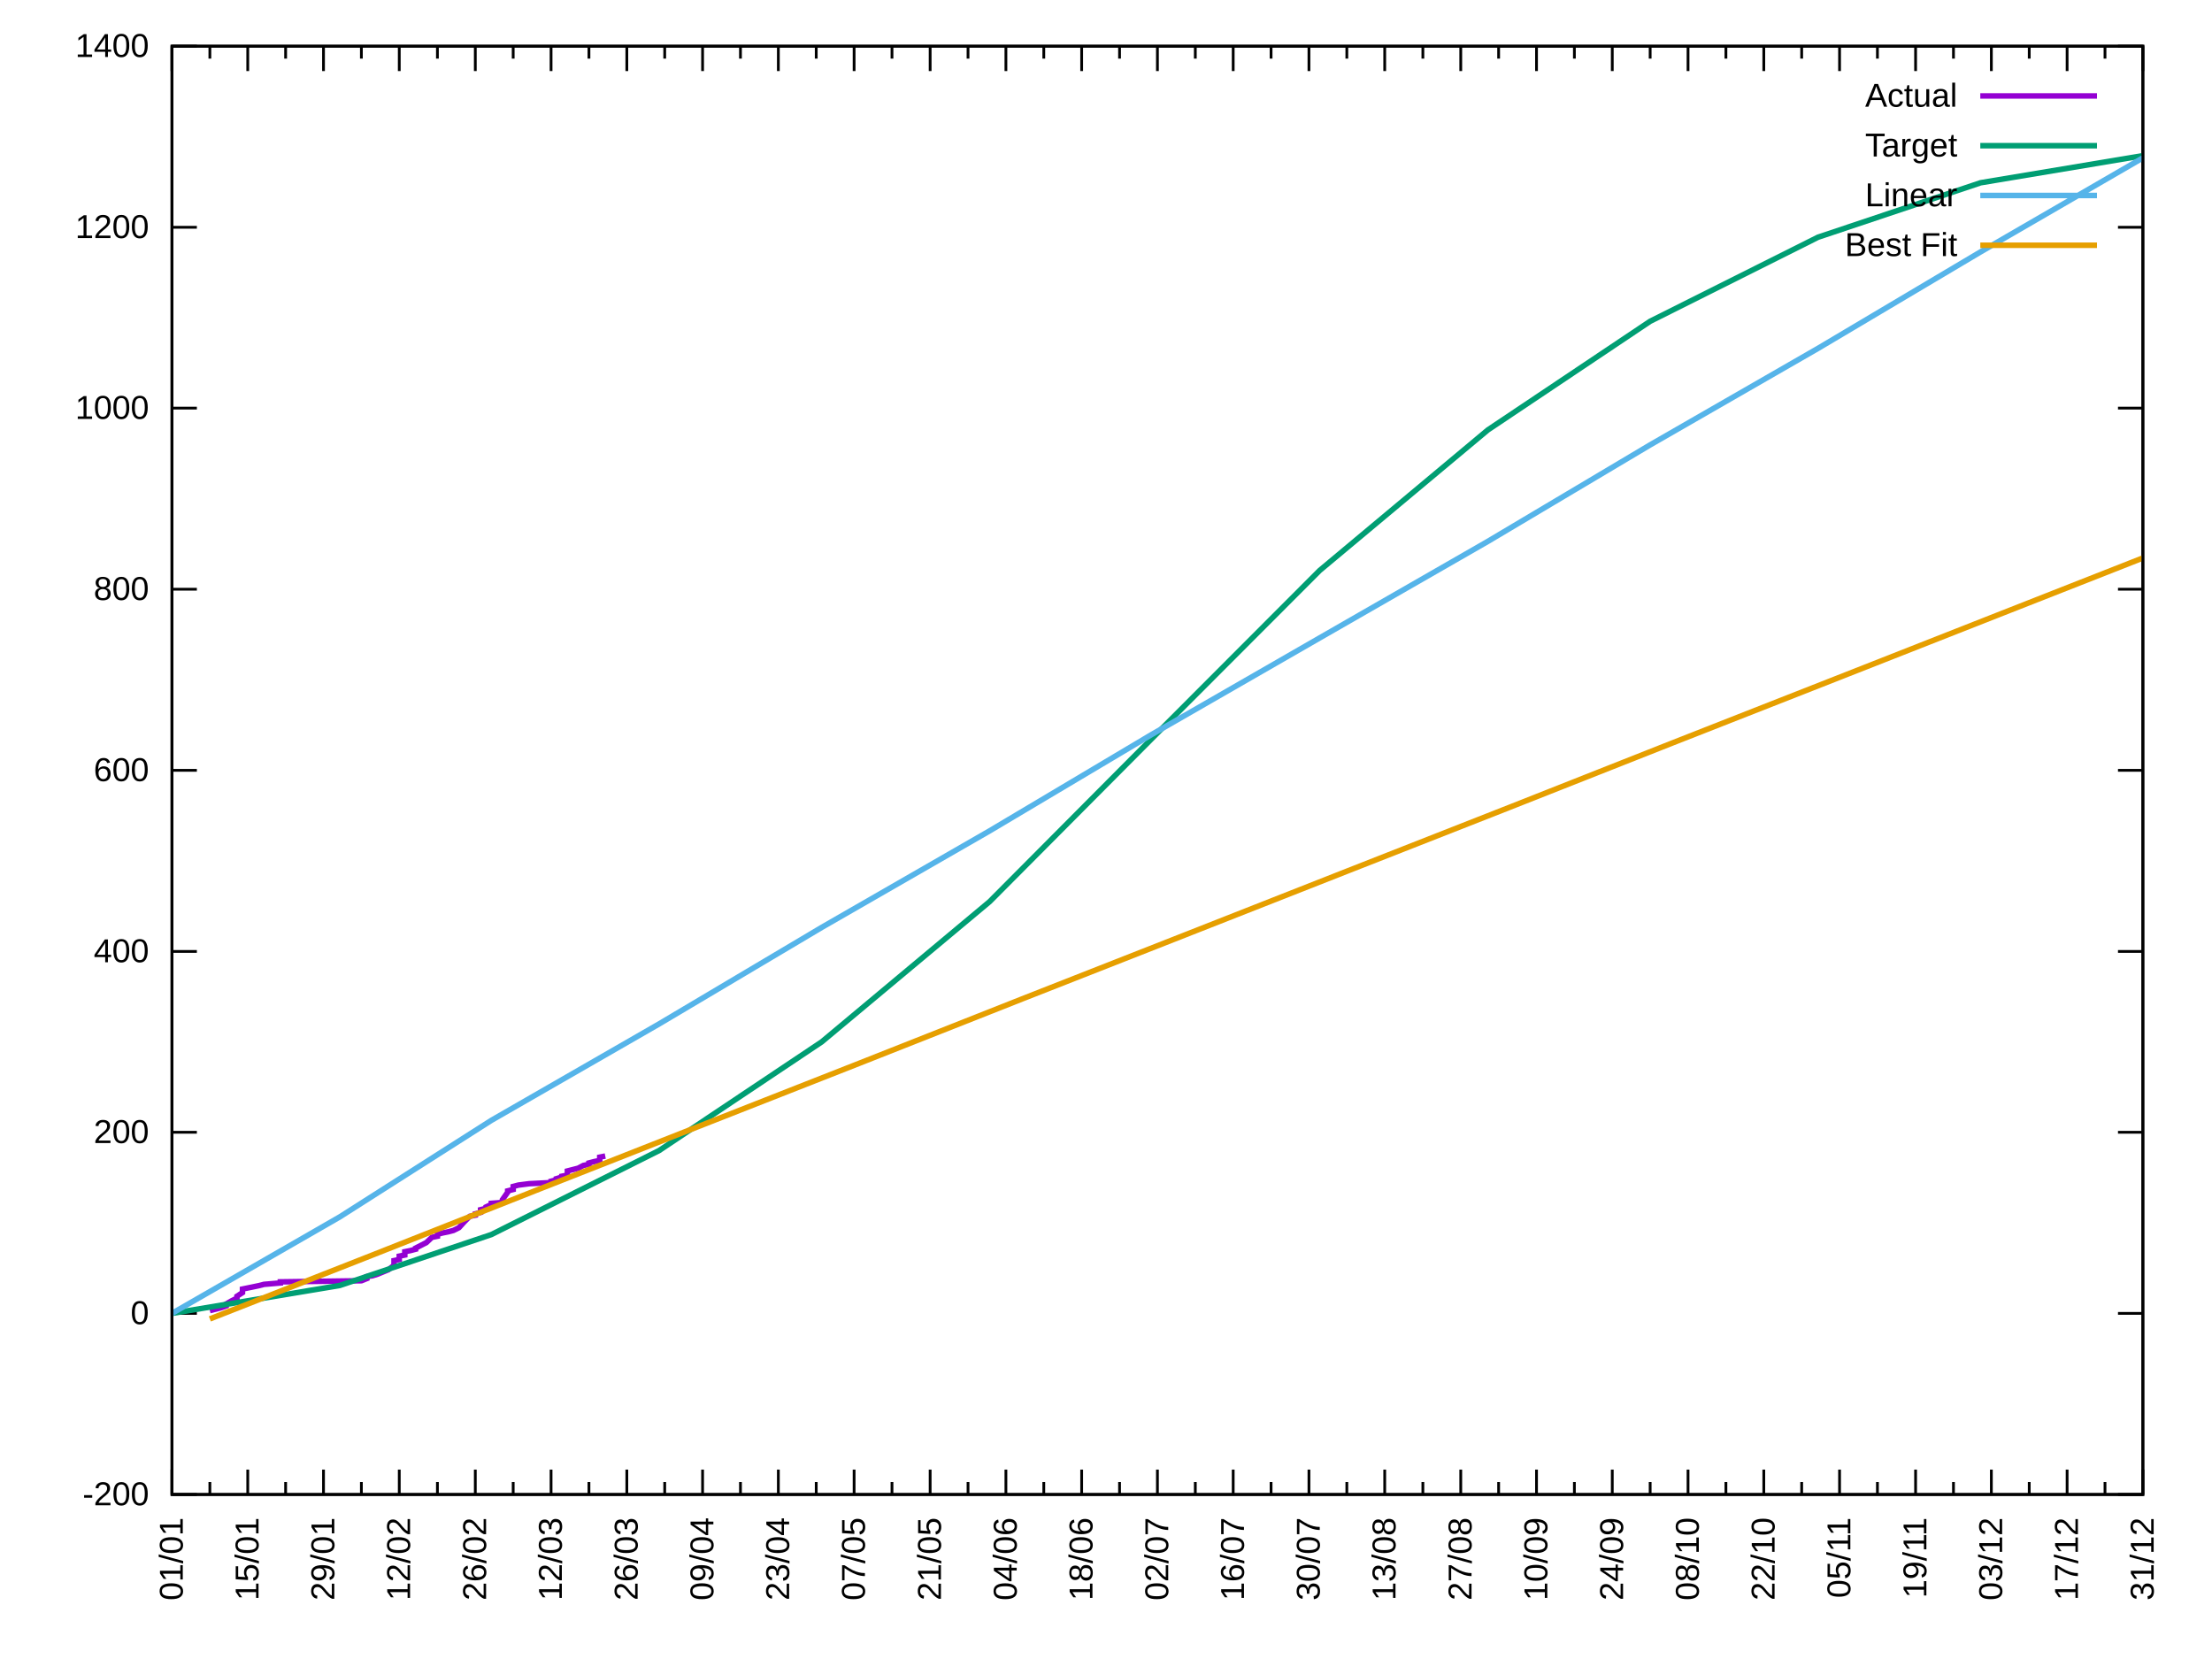
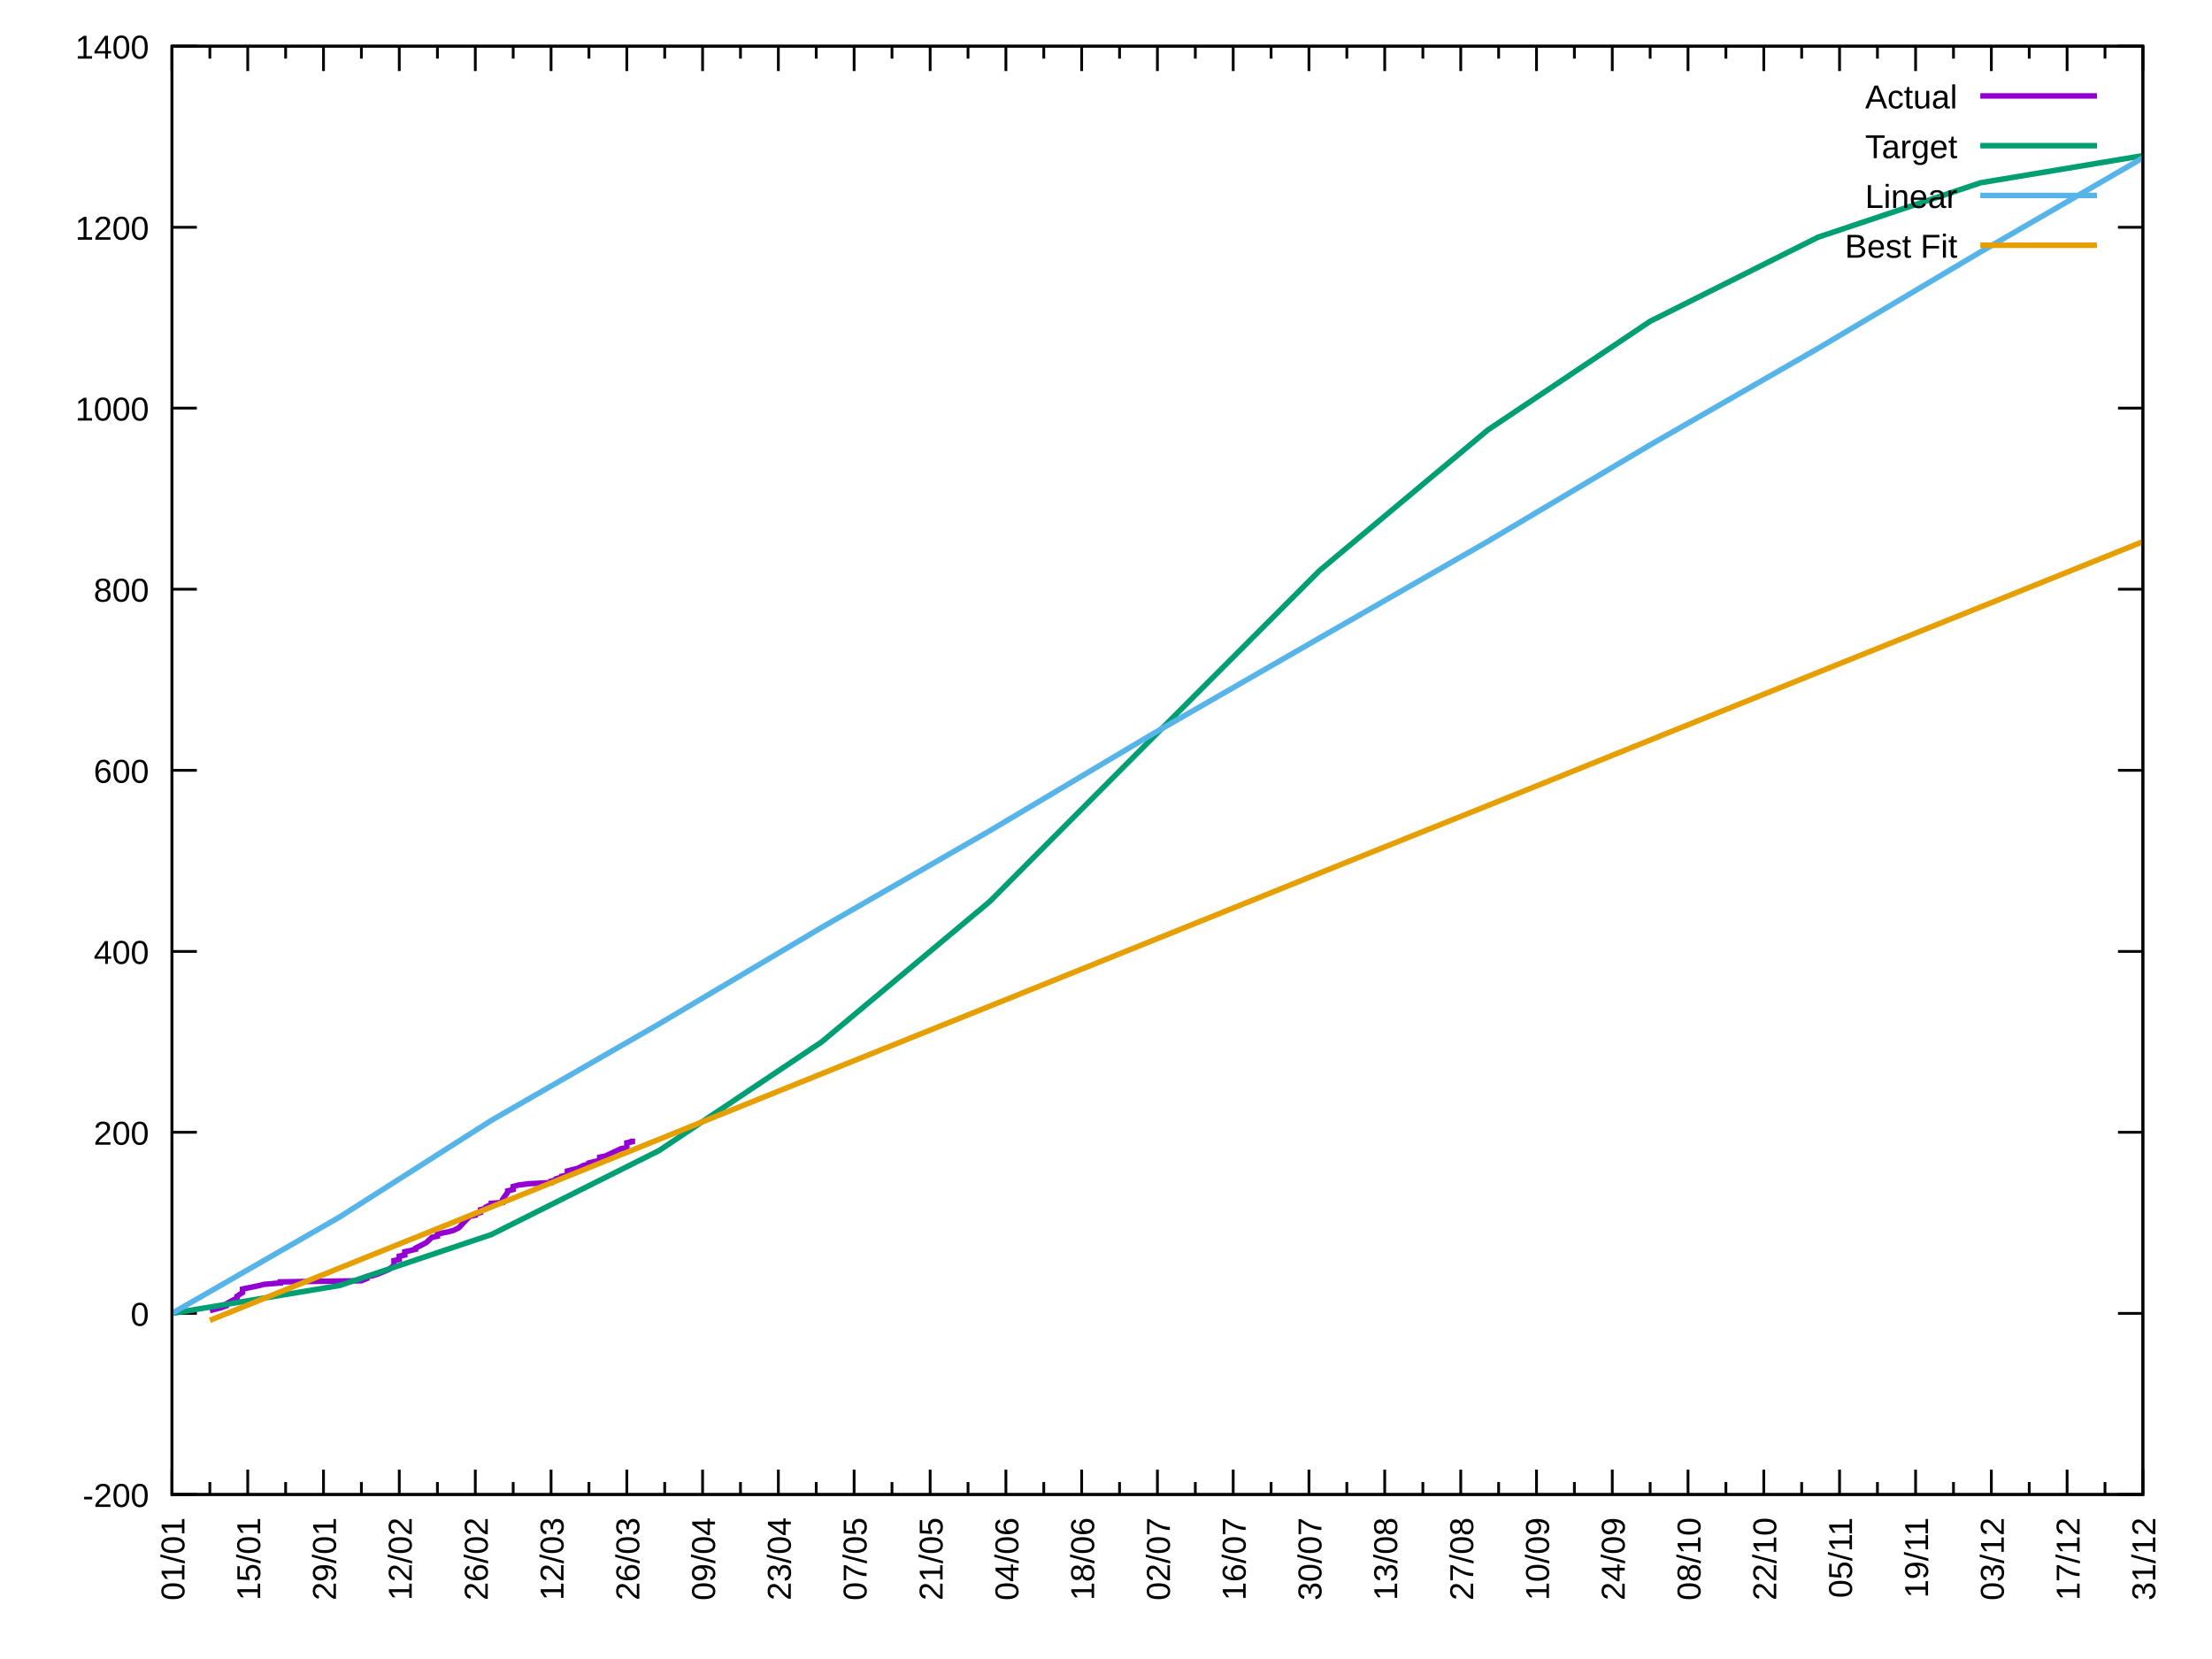
<svg xmlns="http://www.w3.org/2000/svg" xmlns:xlink="http://www.w3.org/1999/xlink" width="800" height="600" viewBox="0 0 800 600">
  <g id="gnuplot_canvas">
    <rect x="0" y="0" width="800" height="600" fill="none" />
    <defs>
      <circle id="gpDot" r="0.5" stroke-width="0.5" />
      <path id="gpPt0" stroke-width="0.222" stroke="currentColor" d="M-1,0 h2 M0,-1 v2" />
      <path id="gpPt1" stroke-width="0.222" stroke="currentColor" d="M-1,-1 L1,1 M1,-1 L-1,1" />
      <path id="gpPt2" stroke-width="0.222" stroke="currentColor" d="M-1,0 L1,0 M0,-1 L0,1 M-1,-1 L1,1 M-1,1 L1,-1" />
      <rect id="gpPt3" stroke-width="0.222" stroke="currentColor" x="-1" y="-1" width="2" height="2" />
      <rect id="gpPt4" stroke-width="0.222" stroke="currentColor" fill="currentColor" x="-1" y="-1" width="2" height="2" />
      <circle id="gpPt5" stroke-width="0.222" stroke="currentColor" cx="0" cy="0" r="1" />
      <use xlink:href="#gpPt5" id="gpPt6" fill="currentColor" stroke="none" />
      <path id="gpPt7" stroke-width="0.222" stroke="currentColor" d="M0,-1.33 L-1.33,0.67 L1.33,0.67 z" />
      <use xlink:href="#gpPt7" id="gpPt8" fill="currentColor" stroke="none" />
      <use xlink:href="#gpPt7" id="gpPt9" stroke="currentColor" transform="rotate(180)" />
      <use xlink:href="#gpPt9" id="gpPt10" fill="currentColor" stroke="none" />
      <use xlink:href="#gpPt3" id="gpPt11" stroke="currentColor" transform="rotate(45)" />
      <use xlink:href="#gpPt11" id="gpPt12" fill="currentColor" stroke="none" />
      <path id="gpPt13" stroke-width="0.222" stroke="currentColor" d="M0,1.330 L1.265,0.411 L0.782,-1.067 L-0.782,-1.076 L-1.265,0.411 z" />
      <use xlink:href="#gpPt13" id="gpPt14" fill="currentColor" stroke="none" />
      <filter id="textbox" filterUnits="objectBoundingBox" x="0" y="0" height="1" width="1">
        <feFlood flood-color="white" flood-opacity="1" result="bgnd" />
        <feComposite in="SourceGraphic" in2="bgnd" operator="atop" />
      </filter>
      <filter id="greybox" filterUnits="objectBoundingBox" x="0" y="0" height="1" width="1">
        <feFlood flood-color="lightgrey" flood-opacity="1" result="grey" />
        <feComposite in="SourceGraphic" in2="grey" operator="atop" />
      </filter>
    </defs>
    <g fill="none" color="white" stroke="currentColor" stroke-width="1.00" stroke-linecap="butt" stroke-linejoin="miter">
</g>
    <g fill="none" color="black" stroke="currentColor" stroke-width="1.00" stroke-linecap="butt" stroke-linejoin="miter">
      <path stroke="black" d="M62.2,540.5 L71.2,540.5 M775.0,540.5 L766.0,540.5  " />
-       <g transform="translate(53.9,544.4)" stroke="none" fill="black" font-family="Arial" font-size="12.00" text-anchor="end">
+       <g transform="translate(53.9,545.0)" stroke="none" fill="black" font-family="Arial" font-size="12.00" text-anchor="end">
        <text>
          <tspan font-family="Arial">-200</tspan>
        </text>
      </g>
    </g>
    <g fill="none" color="black" stroke="currentColor" stroke-width="1.00" stroke-linecap="butt" stroke-linejoin="miter">
      <path stroke="black" d="M62.2,475.0 L71.2,475.0 M775.0,475.0 L766.0,475.0  " />
-       <g transform="translate(53.9,478.9)" stroke="none" fill="black" font-family="Arial" font-size="12.00" text-anchor="end">
+       <g transform="translate(53.9,479.5)" stroke="none" fill="black" font-family="Arial" font-size="12.00" text-anchor="end">
        <text>
          <tspan font-family="Arial"> 0</tspan>
        </text>
      </g>
    </g>
    <g fill="none" color="black" stroke="currentColor" stroke-width="1.00" stroke-linecap="butt" stroke-linejoin="miter">
      <path stroke="black" d="M62.2,409.5 L71.2,409.5 M775.0,409.5 L766.0,409.5  " />
-       <g transform="translate(53.9,413.4)" stroke="none" fill="black" font-family="Arial" font-size="12.00" text-anchor="end">
+       <g transform="translate(53.9,414.0)" stroke="none" fill="black" font-family="Arial" font-size="12.00" text-anchor="end">
        <text>
          <tspan font-family="Arial"> 200</tspan>
        </text>
      </g>
    </g>
    <g fill="none" color="black" stroke="currentColor" stroke-width="1.00" stroke-linecap="butt" stroke-linejoin="miter">
      <path stroke="black" d="M62.2,344.1 L71.2,344.1 M775.0,344.1 L766.0,344.1  " />
-       <g transform="translate(53.9,348.0)" stroke="none" fill="black" font-family="Arial" font-size="12.00" text-anchor="end">
+       <g transform="translate(53.9,348.6)" stroke="none" fill="black" font-family="Arial" font-size="12.00" text-anchor="end">
        <text>
          <tspan font-family="Arial"> 400</tspan>
        </text>
      </g>
    </g>
    <g fill="none" color="black" stroke="currentColor" stroke-width="1.00" stroke-linecap="butt" stroke-linejoin="miter">
      <path stroke="black" d="M62.2,278.6 L71.2,278.6 M775.0,278.6 L766.0,278.6  " />
-       <g transform="translate(53.9,282.5)" stroke="none" fill="black" font-family="Arial" font-size="12.00" text-anchor="end">
+       <g transform="translate(53.9,283.1)" stroke="none" fill="black" font-family="Arial" font-size="12.00" text-anchor="end">
        <text>
          <tspan font-family="Arial"> 600</tspan>
        </text>
      </g>
    </g>
    <g fill="none" color="black" stroke="currentColor" stroke-width="1.00" stroke-linecap="butt" stroke-linejoin="miter">
      <path stroke="black" d="M62.2,213.1 L71.2,213.1 M775.0,213.1 L766.0,213.1  " />
-       <g transform="translate(53.9,217.0)" stroke="none" fill="black" font-family="Arial" font-size="12.00" text-anchor="end">
+       <g transform="translate(53.9,217.6)" stroke="none" fill="black" font-family="Arial" font-size="12.00" text-anchor="end">
        <text>
          <tspan font-family="Arial"> 800</tspan>
        </text>
      </g>
    </g>
    <g fill="none" color="black" stroke="currentColor" stroke-width="1.00" stroke-linecap="butt" stroke-linejoin="miter">
      <path stroke="black" d="M62.2,147.6 L71.2,147.6 M775.0,147.6 L766.0,147.6  " />
-       <g transform="translate(53.9,151.5)" stroke="none" fill="black" font-family="Arial" font-size="12.00" text-anchor="end">
+       <g transform="translate(53.9,152.1)" stroke="none" fill="black" font-family="Arial" font-size="12.00" text-anchor="end">
        <text>
          <tspan font-family="Arial"> 1000</tspan>
        </text>
      </g>
    </g>
    <g fill="none" color="black" stroke="currentColor" stroke-width="1.00" stroke-linecap="butt" stroke-linejoin="miter">
      <path stroke="black" d="M62.2,82.2 L71.2,82.2 M775.0,82.2 L766.0,82.2  " />
-       <g transform="translate(53.9,86.1)" stroke="none" fill="black" font-family="Arial" font-size="12.00" text-anchor="end">
+       <g transform="translate(53.9,86.7)" stroke="none" fill="black" font-family="Arial" font-size="12.00" text-anchor="end">
        <text>
          <tspan font-family="Arial"> 1200</tspan>
        </text>
      </g>
    </g>
    <g fill="none" color="black" stroke="currentColor" stroke-width="1.00" stroke-linecap="butt" stroke-linejoin="miter">
      <path stroke="black" d="M62.2,16.7 L71.2,16.7 M775.0,16.7 L766.0,16.7  " />
-       <g transform="translate(53.9,20.6)" stroke="none" fill="black" font-family="Arial" font-size="12.00" text-anchor="end">
+       <g transform="translate(53.9,21.2)" stroke="none" fill="black" font-family="Arial" font-size="12.00" text-anchor="end">
        <text>
          <tspan font-family="Arial"> 1400</tspan>
        </text>
      </g>
    </g>
    <g fill="none" color="black" stroke="currentColor" stroke-width="1.00" stroke-linecap="butt" stroke-linejoin="miter">
      <path stroke="black" d="M62.2,540.5 L62.2,531.5 M62.2,16.7 L62.2,25.7  " />
-       <g transform="translate(66.1,548.8) rotate(270)" stroke="none" fill="black" font-family="Arial" font-size="12.00" text-anchor="end">
+       <g transform="translate(66.7,548.8) rotate(270)" stroke="none" fill="black" font-family="Arial" font-size="12.00" text-anchor="end">
        <text>
          <tspan font-family="Arial">01/01</tspan>
        </text>
      </g>
    </g>
    <g fill="none" color="black" stroke="currentColor" stroke-width="1.00" stroke-linecap="butt" stroke-linejoin="miter">
      <path stroke="black" d="M75.9,540.5 L75.9,536.0 M75.9,16.7 L75.9,21.2 M89.6,540.5 L89.6,531.5 M89.6,16.7 L89.6,25.7    " />
-       <g transform="translate(93.5,548.8) rotate(270)" stroke="none" fill="black" font-family="Arial" font-size="12.00" text-anchor="end">
+       <g transform="translate(94.1,548.8) rotate(270)" stroke="none" fill="black" font-family="Arial" font-size="12.00" text-anchor="end">
        <text>
          <tspan font-family="Arial">15/01</tspan>
        </text>
      </g>
    </g>
    <g fill="none" color="black" stroke="currentColor" stroke-width="1.00" stroke-linecap="butt" stroke-linejoin="miter">
      <path stroke="black" d="M103.3,540.5 L103.3,536.0 M103.3,16.7 L103.3,21.2 M117.0,540.5 L117.0,531.5 M117.0,16.7 L117.0,25.7    " />
-       <g transform="translate(120.9,548.8) rotate(270)" stroke="none" fill="black" font-family="Arial" font-size="12.00" text-anchor="end">
+       <g transform="translate(121.5,548.8) rotate(270)" stroke="none" fill="black" font-family="Arial" font-size="12.00" text-anchor="end">
        <text>
          <tspan font-family="Arial">29/01</tspan>
        </text>
      </g>
    </g>
    <g fill="none" color="black" stroke="currentColor" stroke-width="1.00" stroke-linecap="butt" stroke-linejoin="miter">
      <path stroke="black" d="M130.7,540.5 L130.7,536.0 M130.7,16.7 L130.7,21.2 M144.4,540.5 L144.4,531.5 M144.4,16.7 L144.4,25.7    " />
-       <g transform="translate(148.3,548.8) rotate(270)" stroke="none" fill="black" font-family="Arial" font-size="12.00" text-anchor="end">
+       <g transform="translate(148.9,548.8) rotate(270)" stroke="none" fill="black" font-family="Arial" font-size="12.00" text-anchor="end">
        <text>
          <tspan font-family="Arial">12/02</tspan>
        </text>
      </g>
    </g>
    <g fill="none" color="black" stroke="currentColor" stroke-width="1.00" stroke-linecap="butt" stroke-linejoin="miter">
      <path stroke="black" d="M158.2,540.5 L158.2,536.0 M158.2,16.7 L158.2,21.2 M171.9,540.5 L171.9,531.5 M171.9,16.7 L171.9,25.7    " />
-       <g transform="translate(175.8,548.8) rotate(270)" stroke="none" fill="black" font-family="Arial" font-size="12.00" text-anchor="end">
+       <g transform="translate(176.4,548.8) rotate(270)" stroke="none" fill="black" font-family="Arial" font-size="12.00" text-anchor="end">
        <text>
          <tspan font-family="Arial">26/02</tspan>
        </text>
      </g>
    </g>
    <g fill="none" color="black" stroke="currentColor" stroke-width="1.00" stroke-linecap="butt" stroke-linejoin="miter">
      <path stroke="black" d="M185.6,540.5 L185.6,536.0 M185.6,16.7 L185.6,21.2 M199.3,540.5 L199.3,531.5 M199.3,16.7 L199.3,25.7    " />
-       <g transform="translate(203.2,548.8) rotate(270)" stroke="none" fill="black" font-family="Arial" font-size="12.00" text-anchor="end">
+       <g transform="translate(203.8,548.8) rotate(270)" stroke="none" fill="black" font-family="Arial" font-size="12.00" text-anchor="end">
        <text>
          <tspan font-family="Arial">12/03</tspan>
        </text>
      </g>
    </g>
    <g fill="none" color="black" stroke="currentColor" stroke-width="1.00" stroke-linecap="butt" stroke-linejoin="miter">
      <path stroke="black" d="M213.0,540.5 L213.0,536.0 M213.0,16.7 L213.0,21.2 M226.7,540.5 L226.7,531.5 M226.7,16.7 L226.7,25.7    " />
-       <g transform="translate(230.6,548.8) rotate(270)" stroke="none" fill="black" font-family="Arial" font-size="12.00" text-anchor="end">
+       <g transform="translate(231.2,548.8) rotate(270)" stroke="none" fill="black" font-family="Arial" font-size="12.00" text-anchor="end">
        <text>
          <tspan font-family="Arial">26/03</tspan>
        </text>
      </g>
    </g>
    <g fill="none" color="black" stroke="currentColor" stroke-width="1.00" stroke-linecap="butt" stroke-linejoin="miter">
      <path stroke="black" d="M240.4,540.5 L240.4,536.0 M240.4,16.7 L240.4,21.2 M254.1,540.5 L254.1,531.5 M254.1,16.7 L254.1,25.7    " />
-       <g transform="translate(258.0,548.8) rotate(270)" stroke="none" fill="black" font-family="Arial" font-size="12.00" text-anchor="end">
+       <g transform="translate(258.6,548.8) rotate(270)" stroke="none" fill="black" font-family="Arial" font-size="12.00" text-anchor="end">
        <text>
          <tspan font-family="Arial">09/04</tspan>
        </text>
      </g>
    </g>
    <g fill="none" color="black" stroke="currentColor" stroke-width="1.00" stroke-linecap="butt" stroke-linejoin="miter">
      <path stroke="black" d="M267.8,540.5 L267.8,536.0 M267.8,16.7 L267.8,21.2 M281.5,540.5 L281.5,531.5 M281.5,16.7 L281.5,25.7    " />
-       <g transform="translate(285.4,548.8) rotate(270)" stroke="none" fill="black" font-family="Arial" font-size="12.00" text-anchor="end">
+       <g transform="translate(286.0,548.8) rotate(270)" stroke="none" fill="black" font-family="Arial" font-size="12.00" text-anchor="end">
        <text>
          <tspan font-family="Arial">23/04</tspan>
        </text>
      </g>
    </g>
    <g fill="none" color="black" stroke="currentColor" stroke-width="1.00" stroke-linecap="butt" stroke-linejoin="miter">
      <path stroke="black" d="M295.2,540.5 L295.2,536.0 M295.2,16.7 L295.2,21.2 M308.9,540.5 L308.9,531.5 M308.9,16.7 L308.9,25.7    " />
-       <g transform="translate(312.8,548.8) rotate(270)" stroke="none" fill="black" font-family="Arial" font-size="12.00" text-anchor="end">
+       <g transform="translate(313.4,548.8) rotate(270)" stroke="none" fill="black" font-family="Arial" font-size="12.00" text-anchor="end">
        <text>
          <tspan font-family="Arial">07/05</tspan>
        </text>
      </g>
    </g>
    <g fill="none" color="black" stroke="currentColor" stroke-width="1.00" stroke-linecap="butt" stroke-linejoin="miter">
      <path stroke="black" d="M322.6,540.5 L322.6,536.0 M322.6,16.7 L322.6,21.2 M336.4,540.5 L336.4,531.5 M336.4,16.7 L336.4,25.7    " />
-       <g transform="translate(340.3,548.8) rotate(270)" stroke="none" fill="black" font-family="Arial" font-size="12.00" text-anchor="end">
+       <g transform="translate(340.9,548.8) rotate(270)" stroke="none" fill="black" font-family="Arial" font-size="12.00" text-anchor="end">
        <text>
          <tspan font-family="Arial">21/05</tspan>
        </text>
      </g>
    </g>
    <g fill="none" color="black" stroke="currentColor" stroke-width="1.00" stroke-linecap="butt" stroke-linejoin="miter">
      <path stroke="black" d="M350.1,540.5 L350.1,536.0 M350.1,16.7 L350.1,21.2 M363.8,540.5 L363.8,531.5 M363.8,16.7 L363.8,25.7    " />
-       <g transform="translate(367.7,548.8) rotate(270)" stroke="none" fill="black" font-family="Arial" font-size="12.00" text-anchor="end">
+       <g transform="translate(368.3,548.8) rotate(270)" stroke="none" fill="black" font-family="Arial" font-size="12.00" text-anchor="end">
        <text>
          <tspan font-family="Arial">04/06</tspan>
        </text>
      </g>
    </g>
    <g fill="none" color="black" stroke="currentColor" stroke-width="1.00" stroke-linecap="butt" stroke-linejoin="miter">
      <path stroke="black" d="M377.5,540.5 L377.5,536.0 M377.5,16.7 L377.5,21.2 M391.2,540.5 L391.2,531.5 M391.2,16.7 L391.2,25.7    " />
-       <g transform="translate(395.1,548.8) rotate(270)" stroke="none" fill="black" font-family="Arial" font-size="12.00" text-anchor="end">
+       <g transform="translate(395.7,548.8) rotate(270)" stroke="none" fill="black" font-family="Arial" font-size="12.00" text-anchor="end">
        <text>
          <tspan font-family="Arial">18/06</tspan>
        </text>
      </g>
    </g>
    <g fill="none" color="black" stroke="currentColor" stroke-width="1.00" stroke-linecap="butt" stroke-linejoin="miter">
      <path stroke="black" d="M404.9,540.5 L404.9,536.0 M404.9,16.7 L404.9,21.2 M418.6,540.5 L418.6,531.5 M418.6,16.7 L418.6,25.7    " />
-       <g transform="translate(422.5,548.8) rotate(270)" stroke="none" fill="black" font-family="Arial" font-size="12.00" text-anchor="end">
+       <g transform="translate(423.1,548.8) rotate(270)" stroke="none" fill="black" font-family="Arial" font-size="12.00" text-anchor="end">
        <text>
          <tspan font-family="Arial">02/07</tspan>
        </text>
      </g>
    </g>
    <g fill="none" color="black" stroke="currentColor" stroke-width="1.00" stroke-linecap="butt" stroke-linejoin="miter">
      <path stroke="black" d="M432.3,540.5 L432.3,536.0 M432.3,16.7 L432.3,21.2 M446.0,540.5 L446.0,531.5 M446.0,16.7 L446.0,25.7    " />
-       <g transform="translate(449.9,548.8) rotate(270)" stroke="none" fill="black" font-family="Arial" font-size="12.00" text-anchor="end">
+       <g transform="translate(450.5,548.8) rotate(270)" stroke="none" fill="black" font-family="Arial" font-size="12.00" text-anchor="end">
        <text>
          <tspan font-family="Arial">16/07</tspan>
        </text>
      </g>
    </g>
    <g fill="none" color="black" stroke="currentColor" stroke-width="1.00" stroke-linecap="butt" stroke-linejoin="miter">
      <path stroke="black" d="M459.7,540.5 L459.7,536.0 M459.7,16.7 L459.7,21.2 M473.4,540.5 L473.4,531.5 M473.4,16.7 L473.4,25.7    " />
-       <g transform="translate(477.3,548.8) rotate(270)" stroke="none" fill="black" font-family="Arial" font-size="12.00" text-anchor="end">
+       <g transform="translate(477.9,548.8) rotate(270)" stroke="none" fill="black" font-family="Arial" font-size="12.00" text-anchor="end">
        <text>
          <tspan font-family="Arial">30/07</tspan>
        </text>
      </g>
    </g>
    <g fill="none" color="black" stroke="currentColor" stroke-width="1.00" stroke-linecap="butt" stroke-linejoin="miter">
      <path stroke="black" d="M487.1,540.5 L487.1,536.0 M487.1,16.7 L487.1,21.2 M500.8,540.5 L500.8,531.5 M500.8,16.7 L500.8,25.7    " />
-       <g transform="translate(504.7,548.8) rotate(270)" stroke="none" fill="black" font-family="Arial" font-size="12.00" text-anchor="end">
+       <g transform="translate(505.3,548.8) rotate(270)" stroke="none" fill="black" font-family="Arial" font-size="12.00" text-anchor="end">
        <text>
          <tspan font-family="Arial">13/08</tspan>
        </text>
      </g>
    </g>
    <g fill="none" color="black" stroke="currentColor" stroke-width="1.00" stroke-linecap="butt" stroke-linejoin="miter">
      <path stroke="black" d="M514.6,540.5 L514.6,536.0 M514.6,16.7 L514.6,21.2 M528.3,540.5 L528.3,531.5 M528.3,16.7 L528.3,25.7    " />
-       <g transform="translate(532.2,548.8) rotate(270)" stroke="none" fill="black" font-family="Arial" font-size="12.00" text-anchor="end">
+       <g transform="translate(532.8,548.8) rotate(270)" stroke="none" fill="black" font-family="Arial" font-size="12.00" text-anchor="end">
        <text>
          <tspan font-family="Arial">27/08</tspan>
        </text>
      </g>
    </g>
    <g fill="none" color="black" stroke="currentColor" stroke-width="1.00" stroke-linecap="butt" stroke-linejoin="miter">
      <path stroke="black" d="M542.0,540.5 L542.0,536.0 M542.0,16.7 L542.0,21.2 M555.7,540.5 L555.7,531.5 M555.7,16.7 L555.7,25.7    " />
-       <g transform="translate(559.6,548.8) rotate(270)" stroke="none" fill="black" font-family="Arial" font-size="12.00" text-anchor="end">
+       <g transform="translate(560.2,548.8) rotate(270)" stroke="none" fill="black" font-family="Arial" font-size="12.00" text-anchor="end">
        <text>
          <tspan font-family="Arial">10/09</tspan>
        </text>
      </g>
    </g>
    <g fill="none" color="black" stroke="currentColor" stroke-width="1.00" stroke-linecap="butt" stroke-linejoin="miter">
      <path stroke="black" d="M569.4,540.5 L569.4,536.0 M569.4,16.7 L569.4,21.2 M583.1,540.5 L583.1,531.5 M583.1,16.7 L583.1,25.7    " />
-       <g transform="translate(587.0,548.8) rotate(270)" stroke="none" fill="black" font-family="Arial" font-size="12.00" text-anchor="end">
+       <g transform="translate(587.6,548.8) rotate(270)" stroke="none" fill="black" font-family="Arial" font-size="12.00" text-anchor="end">
        <text>
          <tspan font-family="Arial">24/09</tspan>
        </text>
      </g>
    </g>
    <g fill="none" color="black" stroke="currentColor" stroke-width="1.00" stroke-linecap="butt" stroke-linejoin="miter">
      <path stroke="black" d="M596.8,540.5 L596.8,536.0 M596.8,16.7 L596.8,21.2 M610.5,540.5 L610.5,531.5 M610.5,16.7 L610.5,25.7    " />
-       <g transform="translate(614.4,548.8) rotate(270)" stroke="none" fill="black" font-family="Arial" font-size="12.00" text-anchor="end">
+       <g transform="translate(615.0,548.8) rotate(270)" stroke="none" fill="black" font-family="Arial" font-size="12.00" text-anchor="end">
        <text>
          <tspan font-family="Arial">08/10</tspan>
        </text>
      </g>
    </g>
    <g fill="none" color="black" stroke="currentColor" stroke-width="1.00" stroke-linecap="butt" stroke-linejoin="miter">
      <path stroke="black" d="M624.2,540.5 L624.2,536.0 M624.2,16.7 L624.2,21.2 M637.9,540.5 L637.9,531.5 M637.9,16.7 L637.9,25.7    " />
-       <g transform="translate(641.8,548.8) rotate(270)" stroke="none" fill="black" font-family="Arial" font-size="12.00" text-anchor="end">
+       <g transform="translate(642.4,548.8) rotate(270)" stroke="none" fill="black" font-family="Arial" font-size="12.00" text-anchor="end">
        <text>
          <tspan font-family="Arial">22/10</tspan>
        </text>
      </g>
    </g>
    <g fill="none" color="black" stroke="currentColor" stroke-width="1.00" stroke-linecap="butt" stroke-linejoin="miter">
      <path stroke="black" d="M651.6,540.5 L651.6,536.0 M651.6,16.7 L651.6,21.2 M665.3,540.5 L665.3,531.5 M665.3,16.7 L665.3,25.7    " />
-       <g transform="translate(669.2,548.8) rotate(270)" stroke="none" fill="black" font-family="Arial" font-size="12.00" text-anchor="end">
+       <g transform="translate(669.8,548.8) rotate(270)" stroke="none" fill="black" font-family="Arial" font-size="12.00" text-anchor="end">
        <text>
          <tspan font-family="Arial">05/11</tspan>
        </text>
      </g>
    </g>
    <g fill="none" color="black" stroke="currentColor" stroke-width="1.00" stroke-linecap="butt" stroke-linejoin="miter">
      <path stroke="black" d="M679.0,540.5 L679.0,536.0 M679.0,16.7 L679.0,21.2 M692.8,540.5 L692.8,531.5 M692.8,16.7 L692.8,25.7    " />
-       <g transform="translate(696.7,548.8) rotate(270)" stroke="none" fill="black" font-family="Arial" font-size="12.00" text-anchor="end">
+       <g transform="translate(697.3,548.8) rotate(270)" stroke="none" fill="black" font-family="Arial" font-size="12.00" text-anchor="end">
        <text>
          <tspan font-family="Arial">19/11</tspan>
        </text>
      </g>
    </g>
    <g fill="none" color="black" stroke="currentColor" stroke-width="1.00" stroke-linecap="butt" stroke-linejoin="miter">
      <path stroke="black" d="M706.5,540.5 L706.5,536.0 M706.5,16.7 L706.5,21.2 M720.2,540.5 L720.2,531.5 M720.2,16.7 L720.2,25.7    " />
-       <g transform="translate(724.1,548.8) rotate(270)" stroke="none" fill="black" font-family="Arial" font-size="12.00" text-anchor="end">
+       <g transform="translate(724.7,548.8) rotate(270)" stroke="none" fill="black" font-family="Arial" font-size="12.00" text-anchor="end">
        <text>
          <tspan font-family="Arial">03/12</tspan>
        </text>
      </g>
    </g>
    <g fill="none" color="black" stroke="currentColor" stroke-width="1.00" stroke-linecap="butt" stroke-linejoin="miter">
      <path stroke="black" d="M733.9,540.5 L733.9,536.0 M733.9,16.7 L733.9,21.2 M747.6,540.5 L747.6,531.5 M747.6,16.7 L747.6,25.7    " />
-       <g transform="translate(751.5,548.8) rotate(270)" stroke="none" fill="black" font-family="Arial" font-size="12.00" text-anchor="end">
+       <g transform="translate(752.1,548.8) rotate(270)" stroke="none" fill="black" font-family="Arial" font-size="12.00" text-anchor="end">
        <text>
          <tspan font-family="Arial">17/12</tspan>
        </text>
      </g>
    </g>
    <g fill="none" color="black" stroke="currentColor" stroke-width="1.00" stroke-linecap="butt" stroke-linejoin="miter">
      <path stroke="black" d="M761.3,540.5 L761.3,536.0 M761.3,16.7 L761.3,21.2 M775.0,540.5 L775.0,531.5 M775.0,16.7 L775.0,25.7    " />
-       <g transform="translate(778.9,548.8) rotate(270)" stroke="none" fill="black" font-family="Arial" font-size="12.00" text-anchor="end">
+       <g transform="translate(779.5,548.8) rotate(270)" stroke="none" fill="black" font-family="Arial" font-size="12.00" text-anchor="end">
        <text>
          <tspan font-family="Arial">31/12</tspan>
        </text>
      </g>
    </g>
    <g fill="none" color="black" stroke="currentColor" stroke-width="1.00" stroke-linecap="butt" stroke-linejoin="miter">
</g>
    <g fill="none" color="black" stroke="currentColor" stroke-width="1.00" stroke-linecap="butt" stroke-linejoin="miter">
      <path stroke="black" d="M62.2,16.7 L62.2,540.5 L775.0,540.5 L775.0,16.7 L62.2,16.7 Z  " />
    </g>
    <g fill="none" color="black" stroke="currentColor" stroke-width="1.00" stroke-linecap="butt" stroke-linejoin="miter">
</g>
    <g id="gnuplot_plot_1">
      <g fill="none" color="white" stroke="black" stroke-width="2.00" stroke-linecap="butt" stroke-linejoin="miter">
</g>
      <g fill="none" color="black" stroke="currentColor" stroke-width="2.00" stroke-linecap="butt" stroke-linejoin="miter">
-         <g transform="translate(707.9,38.6)" stroke="none" fill="black" font-family="Arial" font-size="12.00" text-anchor="end">
+         <g transform="translate(707.9,39.2)" stroke="none" fill="black" font-family="Arial" font-size="12.00" text-anchor="end">
          <text>
            <tspan font-family="Arial">Actual</tspan>
          </text>
        </g>
      </g>
      <g fill="none" color="black" stroke="currentColor" stroke-width="2.00" stroke-linecap="butt" stroke-linejoin="miter">
-         <path stroke="rgb(148,   0, 211)" d="M716.2,34.7 L758.4,34.7 M75.9,474.0 L79.8,473.0 L81.8,472.3 L81.8,471.6 L83.7,470.5 L85.7,469.5   L85.7,468.8 L87.7,467.5 L87.7,467.0 L87.7,466.2 L91.6,465.4 L93.5,465.0 L95.5,464.5 L101.4,464.0   L101.4,463.6 L130.7,463.2 L132.7,462.4 L132.7,461.7 L134.7,461.4 L136.6,460.8 L140.5,459.2 L142.5,457.6   L142.5,455.9 L144.4,455.5 L144.4,454.8 L144.4,454.3 L146.4,453.9 L146.4,452.7 L148.4,452.3 L150.3,451.8   L150.3,451.4 L154.2,449.4 L156.2,447.5 L158.2,447.1 L158.2,446.6 L158.2,446.4 L160.1,445.9 L162.1,445.5   L164.0,445.0 L166.0,444.0 L167.9,441.9 L169.9,439.9 L171.9,439.5 L171.9,439.0 L173.8,438.5 L173.8,437.9   L173.8,437.5 L175.8,437.0 L175.8,436.5 L177.7,435.6 L177.7,435.2 L181.7,434.9 L181.7,433.9 L183.6,431.2   L183.6,430.7 L185.6,430.2 L185.6,429.6 L185.6,429.1 L187.5,428.6 L191.4,428.1 L199.3,427.7 L199.3,427.2   L201.2,426.7 L201.2,426.3 L203.2,425.7 L203.2,425.4 L205.2,425.0 L205.2,423.5 L209.1,422.5 L211.0,421.5   L213.0,421.1 L213.0,420.6 L214.9,420.1 L216.9,419.7 L216.9,419.0 L216.9,418.5 L218.9,418.1  " />
+         <path stroke="rgb(148,   0, 211)" d="M716.2,34.7 L758.4,34.7 M75.9,474.0 L79.8,473.0 L81.8,472.3 L81.8,471.6 L83.7,470.5 L85.7,469.5   L85.7,468.8 L87.7,467.5 L87.7,467.0 L87.7,466.2 L91.6,465.4 L93.5,465.0 L95.5,464.5 L101.4,464.0   L101.4,463.6 L130.7,463.2 L132.7,462.4 L132.7,461.7 L134.7,461.4 L136.6,460.8 L140.5,459.2 L142.5,457.6   L142.5,455.9 L144.4,455.5 L144.4,454.8 L144.4,454.3 L146.4,453.9 L146.4,452.7 L148.4,452.3 L150.3,451.8   L150.3,451.4 L154.2,449.4 L156.2,447.5 L158.2,447.1 L158.2,446.6 L158.2,446.4 L160.1,445.9 L162.1,445.5   L164.0,445.0 L166.0,444.0 L167.9,441.9 L169.9,439.9 L171.9,439.5 L171.9,439.0 L173.8,438.5 L173.8,437.9   L173.8,437.5 L175.8,437.0 L175.8,436.5 L177.7,435.6 L177.7,435.2 L181.7,434.9 L181.7,433.9 L183.6,431.2   L183.6,430.7 L185.6,430.2 L185.6,429.6 L185.6,429.1 L187.5,428.6 L191.4,428.1 L199.3,427.7 L199.3,427.2   L201.2,426.7 L201.2,426.3 L203.2,425.7 L203.2,425.4 L205.2,425.0 L205.2,423.5 L209.1,422.5 L211.0,421.5   L213.0,421.1 L213.0,420.6 L214.9,420.1 L216.9,419.7 L216.9,419.0 L216.9,418.5 L218.9,418.1 L224.7,415.4   L226.7,415.1 L226.7,413.3 L228.7,412.9 L228.7,412.4 L228.7,411.8  " />
      </g>
    </g>
    <g id="gnuplot_plot_2">
      <g fill="none" color="black" stroke="currentColor" stroke-width="2.00" stroke-linecap="butt" stroke-linejoin="miter">
-         <g transform="translate(707.9,56.6)" stroke="none" fill="black" font-family="Arial" font-size="12.00" text-anchor="end">
+         <g transform="translate(707.9,57.2)" stroke="none" fill="black" font-family="Arial" font-size="12.00" text-anchor="end">
          <text>
            <tspan font-family="Arial">Target</tspan>
          </text>
        </g>
      </g>
      <g fill="none" color="black" stroke="currentColor" stroke-width="2.00" stroke-linecap="butt" stroke-linejoin="miter">
        <path stroke="rgb(  0, 158, 115)" d="M716.2,52.7 L758.4,52.7 M62.2,475.0 L122.9,464.9 L177.7,446.5 L238.4,416.1 L297.2,376.8 L357.9,326.1   L416.6,267.1 L477.3,206.3 L538.1,155.5 L596.8,116.2 L657.5,85.8 L716.3,66.1 L775.0,56.3  " />
      </g>
    </g>
    <g id="gnuplot_plot_3">
      <g fill="none" color="black" stroke="currentColor" stroke-width="2.00" stroke-linecap="butt" stroke-linejoin="miter">
-         <g transform="translate(707.9,74.6)" stroke="none" fill="black" font-family="Arial" font-size="12.00" text-anchor="end">
+         <g transform="translate(707.9,75.2)" stroke="none" fill="black" font-family="Arial" font-size="12.00" text-anchor="end">
          <text>
            <tspan font-family="Arial">Linear</tspan>
          </text>
        </g>
      </g>
      <g fill="none" color="black" stroke="currentColor" stroke-width="2.00" stroke-linecap="butt" stroke-linejoin="miter">
        <path stroke="rgb( 86, 180, 233)" d="M716.2,70.7 L758.4,70.7 M62.2,475.0 L122.9,440.1 L177.7,405.2 L238.4,370.3 L297.2,335.4 L357.9,300.5   L416.6,265.6 L477.3,230.7 L538.1,195.8 L596.8,160.9 L657.5,126.0 L716.3,91.1 L775.0,57.1  " />
      </g>
    </g>
    <g id="gnuplot_plot_4">
      <g fill="none" color="black" stroke="currentColor" stroke-width="2.00" stroke-linecap="butt" stroke-linejoin="miter">
-         <g transform="translate(707.9,92.6)" stroke="none" fill="black" font-family="Arial" font-size="12.00" text-anchor="end">
+         <g transform="translate(707.9,93.2)" stroke="none" fill="black" font-family="Arial" font-size="12.00" text-anchor="end">
          <text>
            <tspan font-family="Arial">Best Fit</tspan>
          </text>
        </g>
      </g>
      <g fill="none" color="black" stroke="currentColor" stroke-width="2.00" stroke-linecap="butt" stroke-linejoin="miter">
-         <path stroke="rgb(230, 159,   0)" d="M716.2,88.7 L758.4,88.7 M75.9,477.0 L134.7,453.9 L193.4,430.7 L252.1,407.6 L310.9,384.5 L369.6,361.3   L428.4,338.2 L487.1,315.1 L545.9,292.0 L604.6,268.8 L663.4,245.7 L722.1,222.6 L775.0,201.8  " />
+         <path stroke="rgb(230, 159,   0)" d="M716.2,88.7 L758.4,88.7 M75.9,477.5 L134.7,453.8 L193.4,430.2 L252.1,406.5 L310.9,382.8 L369.6,359.2   L428.4,335.5 L487.1,311.8 L545.9,288.2 L604.6,264.5 L663.4,240.8 L722.1,217.2 L775.0,195.9  " />
      </g>
    </g>
    <g fill="none" color="black" stroke="currentColor" stroke-width="2.00" stroke-linecap="butt" stroke-linejoin="miter">
</g>
    <g fill="none" color="black" stroke="black" stroke-width="1.00" stroke-linecap="butt" stroke-linejoin="miter">
</g>
    <g fill="none" color="black" stroke="currentColor" stroke-width="1.00" stroke-linecap="butt" stroke-linejoin="miter">
      <path stroke="black" d="M62.2,16.7 L62.2,540.5 L775.0,540.5 L775.0,16.7 L62.2,16.7 Z  " />
    </g>
    <g fill="none" color="black" stroke="currentColor" stroke-width="1.00" stroke-linecap="butt" stroke-linejoin="miter">
</g>
  </g>
</svg>
